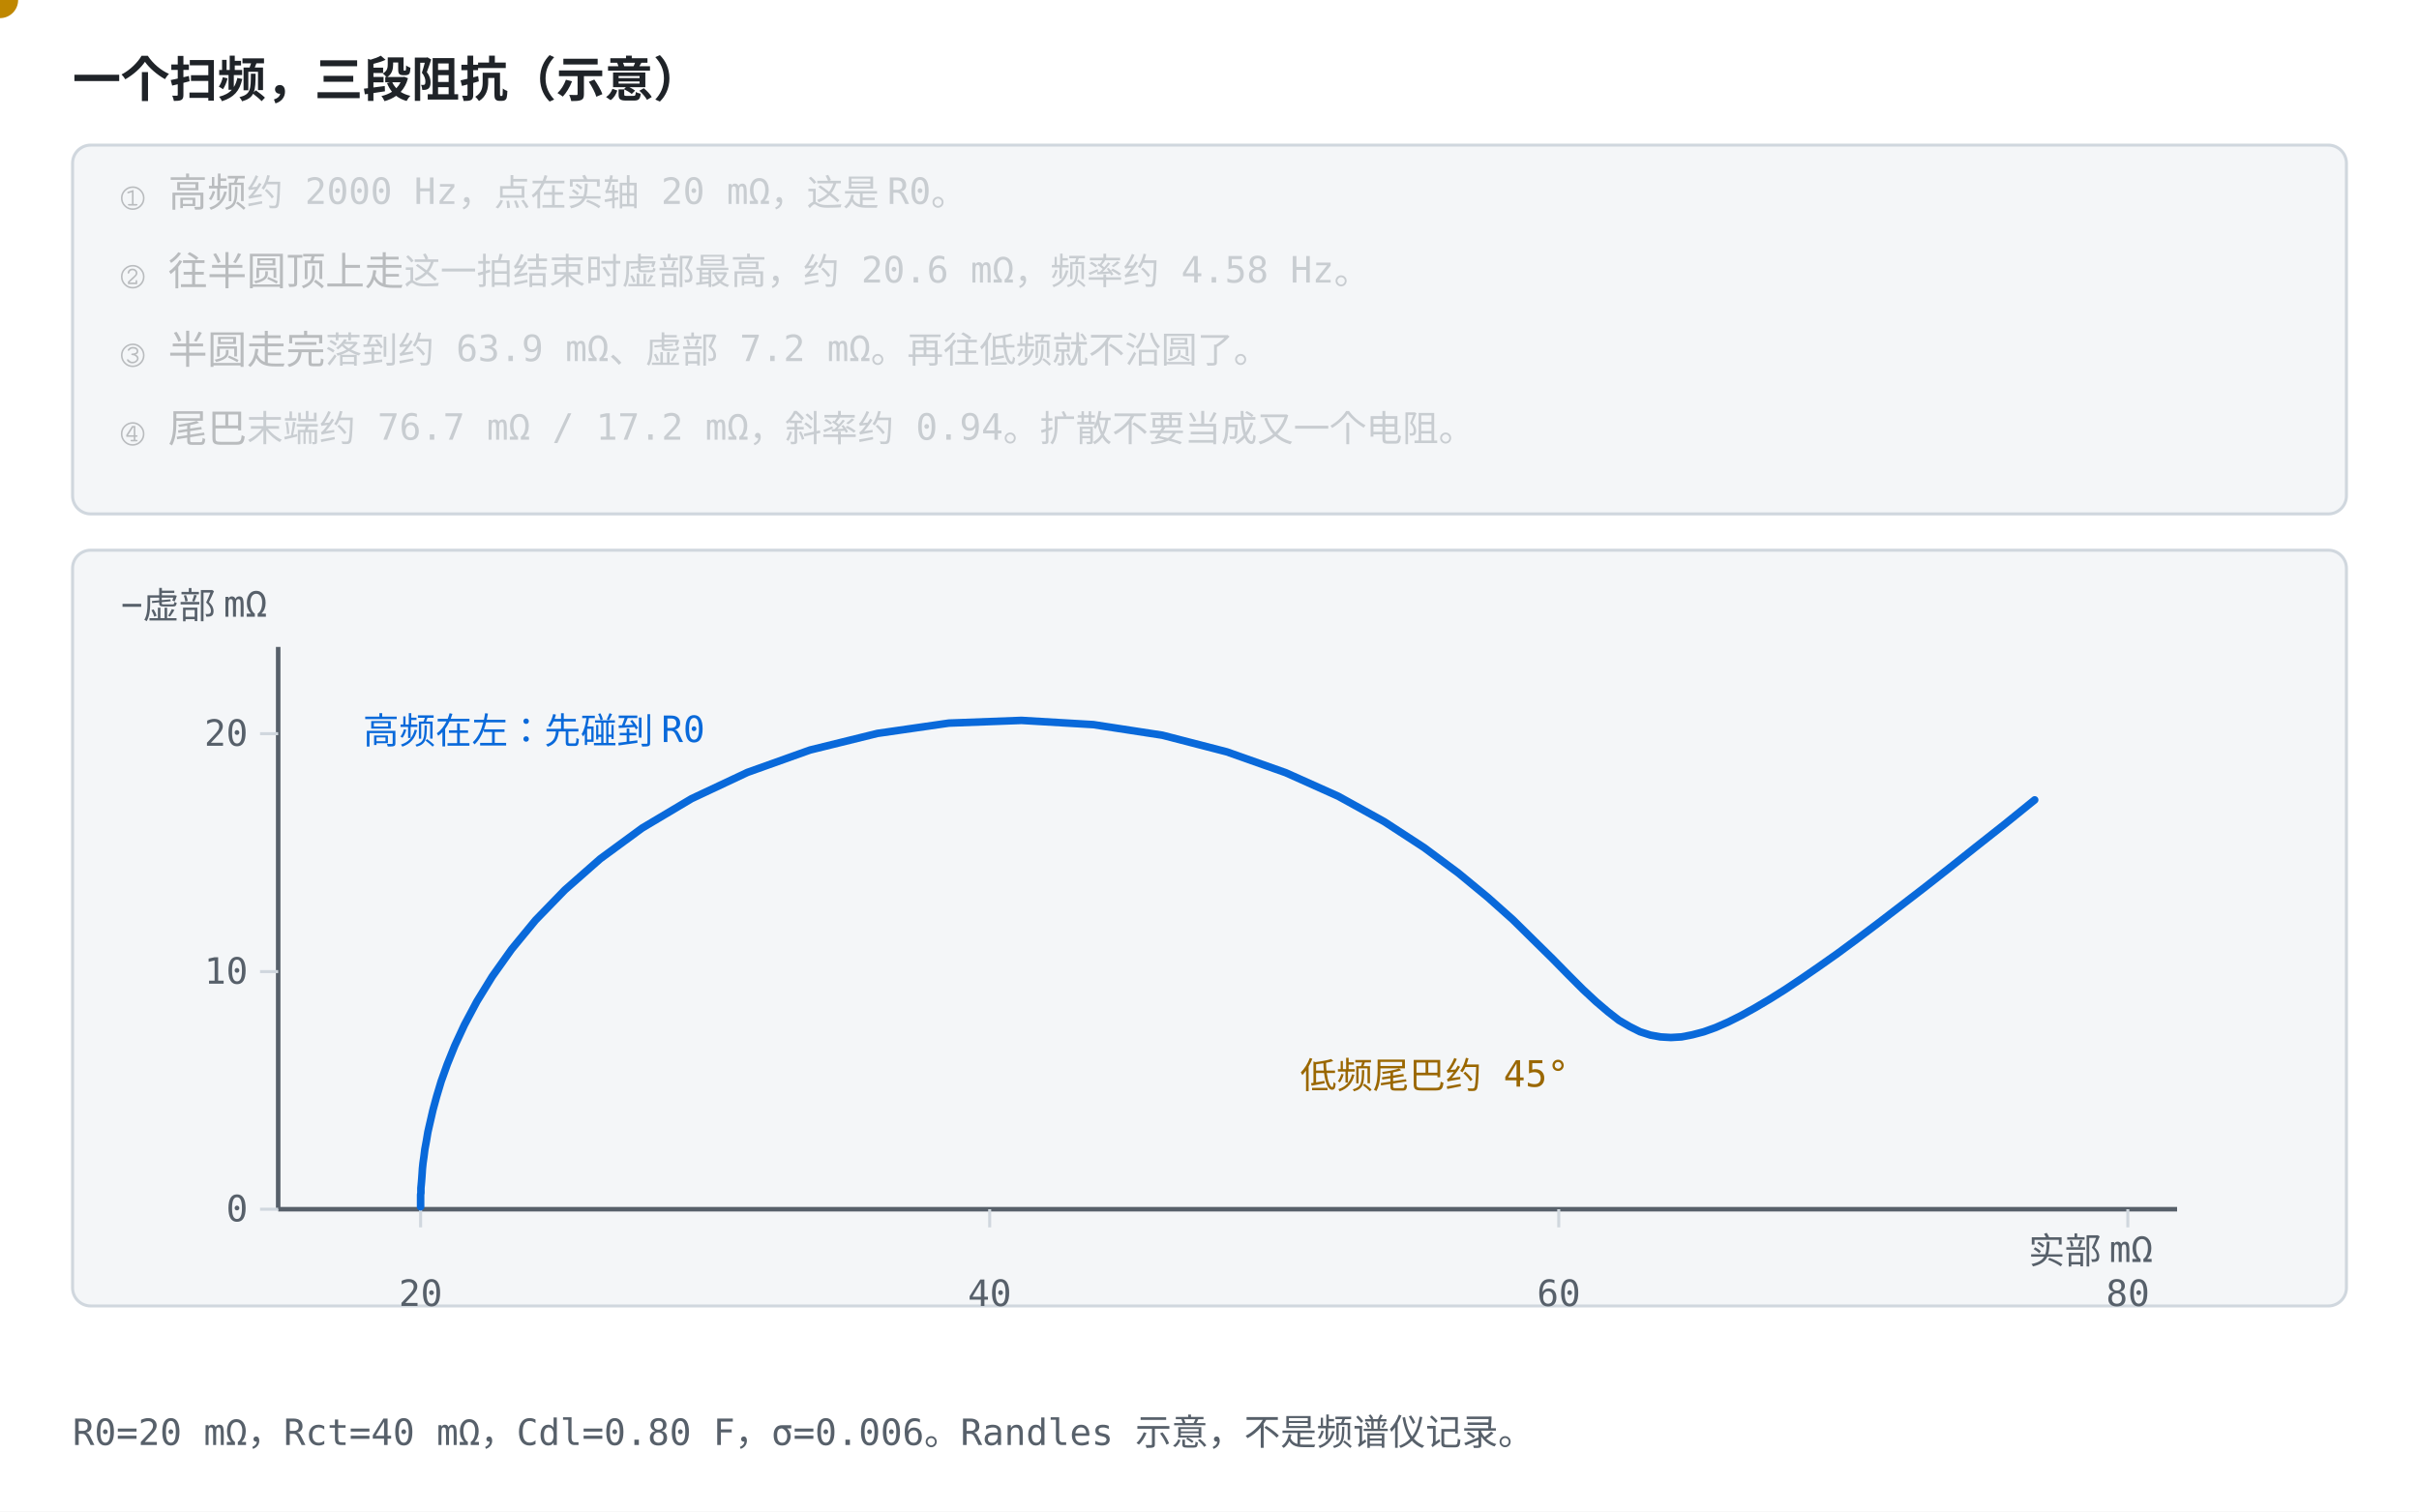
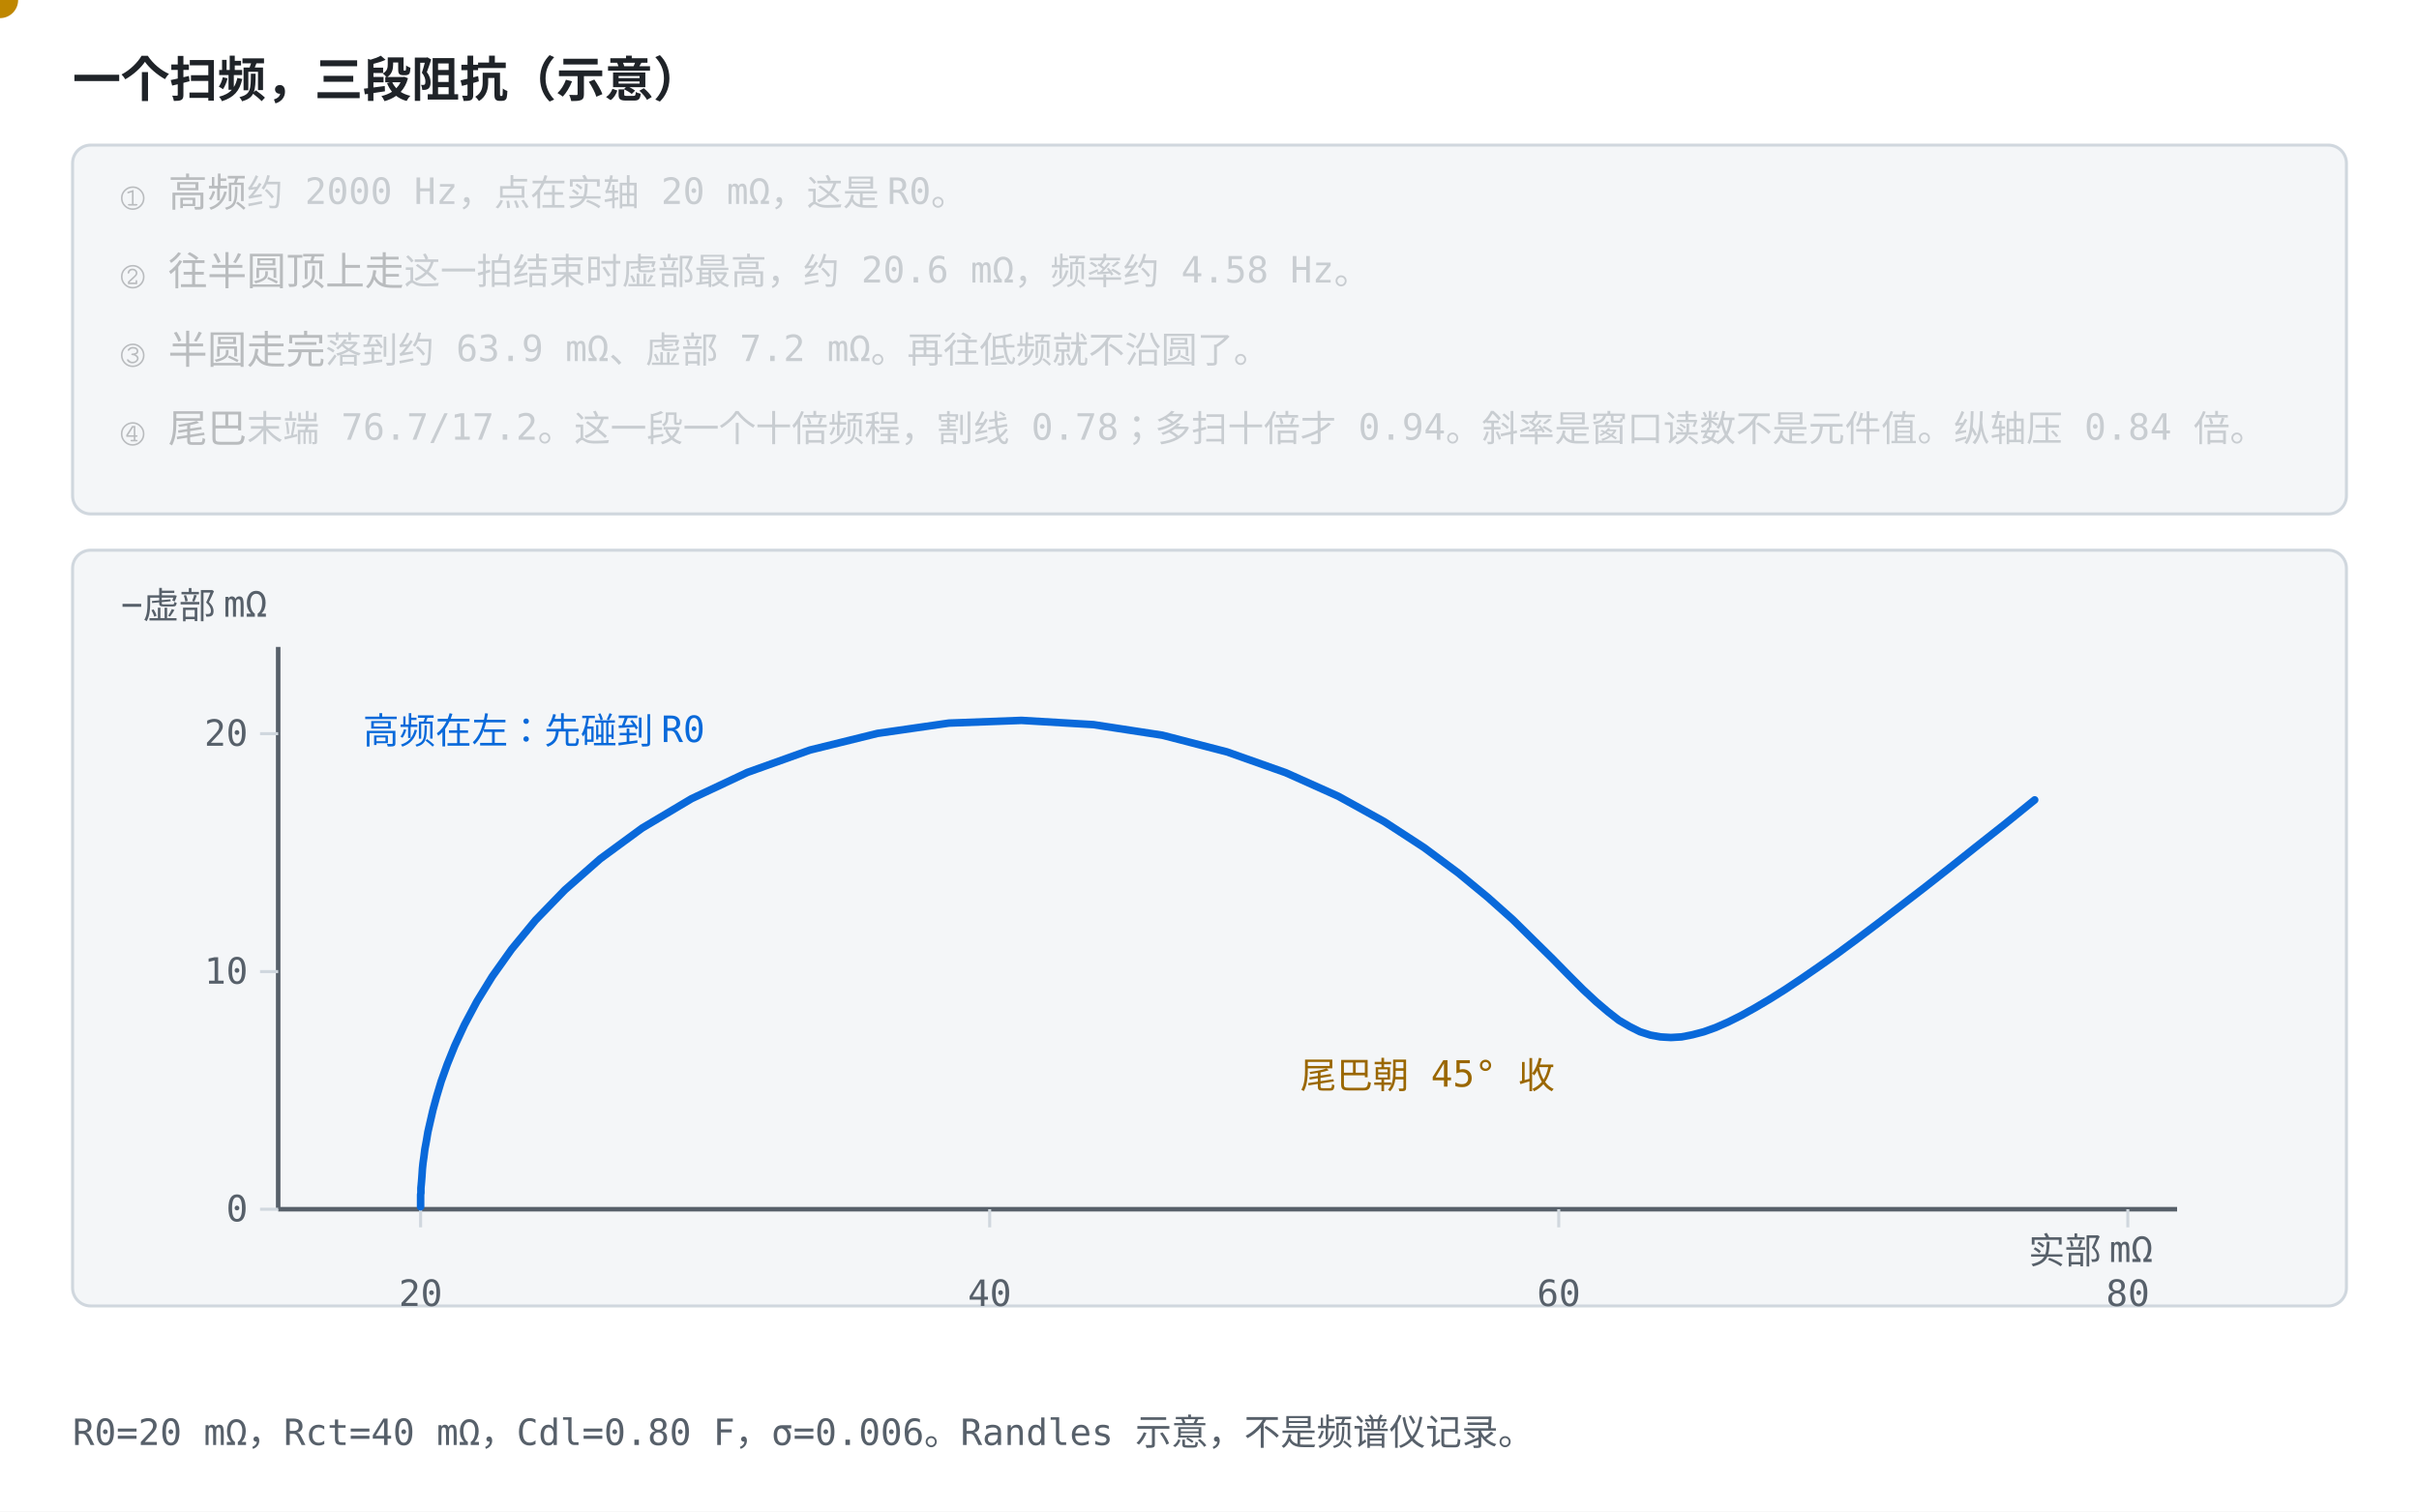
<svg xmlns="http://www.w3.org/2000/svg" role="img" viewBox="0 0 800 500" font-family="ui-monospace, Consolas, monospace">
  <style>
    .bg { fill: #ffffff; }
    .panel { fill: #f4f6f8; stroke: #d0d7de; }
    .axis { stroke: #57606a; stroke-width: 1.5; fill: none; }
    .grid { stroke: #d0d7de; stroke-width: 1; fill: none; }
    .txt { fill: #1f2328; font-size: 13px; }
    .small { fill: #57606a; font-size: 12px; }
    .title { fill: #1f2328; font-size: 16px; font-weight: bold; }
    .hi { fill: #0969da; }
    .warn { fill: #cf222e; }
    .ok { fill: #1a7f37; }
    .gold { fill: #9a6700; }
    .lineb { stroke: #0969da; stroke-width: 2.5; fill: none; }
    .liner { stroke: #cf222e; stroke-width: 2.5; fill: none; }
    .lineg { stroke: #1a7f37; stroke-width: 2.5; fill: none; }
    .liney { stroke: #bf8700; stroke-width: 2.2; fill: none; stroke-dasharray: 6 4; }
    .dotb { fill: #0969da; }
    .dotr { fill: #cf222e; }
    .dotg { fill: #1a7f37; }
    .doty { fill: #bf8700; }
    .boxb { fill: #ddf4ff; stroke: #0969da; }
    .boxr { fill: #ffebe9; stroke: #cf222e; }
    @media (prefers-color-scheme: dark) {
      .bg { fill: #0d1117; }
      .panel { fill: #161b22; stroke: #30363d; }
      .axis { stroke: #8b949e; }
      .grid { stroke: #30363d; }
      .txt { fill: #e6edf3; }
      .small { fill: #8b949e; }
      .title { fill: #e6edf3; }
      .hi { fill: #4493f8; }
      .warn { fill: #ff7b72; }
      .ok { fill: #3fb950; }
      .gold { fill: #d29922; }
      .lineb { stroke: #4493f8; }
      .liner { stroke: #ff7b72; }
      .lineg { stroke: #3fb950; }
      .liney { stroke: #d29922; }
      .dotb { fill: #4493f8; }
      .dotr { fill: #ff7b72; }
      .dotg { fill: #3fb950; }
      .doty { fill: #d29922; }
      .boxb { fill: #12233a; stroke: #4493f8; }
      .boxr { fill: #3d1214; stroke: #ff7b72; }
    }
  </style>
  <rect class="bg" width="800" height="500" />
  <text class="title" x="24" y="32">一个扫频，三段阻抗（示意）</text>
  <rect class="panel" x="24" y="48" width="752" height="122" rx="6" />
  <text class="txt" x="40" y="68" opacity="0.28">① 高频<tspan class="small">　约 2000 Hz，点在实轴 20 mΩ，这是 R0。</tspan>
    <animate attributeName="opacity" values="1;1;0.28;0.28;0.28;0.28;0.28;0.28" keyTimes="0;0.249;0.25;0.499;0.5;0.749;0.75;1" dur="12s" repeatCount="indefinite" />
  </text>
  <text class="txt" x="40" y="94" opacity="0.28">② 往半圆顶上走<tspan class="small">　这一拍结束时虚部最高，约 20.6 mΩ，频率约 4.58 Hz。</tspan>
    <animate attributeName="opacity" values="0.28;0.28;1;1;0.28;0.28;0.28;0.28" keyTimes="0;0.249;0.25;0.499;0.5;0.749;0.75;1" dur="12s" repeatCount="indefinite" />
  </text>
  <text class="txt" x="40" y="120" opacity="0.28">③ 半圆走完<tspan class="small">　落到约 63.9 mΩ、虚部 7.2 mΩ。再往低频就不沿圆了。</tspan>
    <animate attributeName="opacity" values="0.28;0.28;0.28;0.28;1;1;0.28;0.28" keyTimes="0;0.249;0.25;0.499;0.5;0.749;0.75;1" dur="12s" repeatCount="indefinite" />
  </text>
-   <text class="txt" x="40" y="146" opacity="0.28">④ 尾巴<tspan class="small">　末端约 76.7 mΩ / 17.2 mΩ，斜率约 0.94。扩散不要当成又一个电阻。</tspan>
+   <text class="txt" x="40" y="146" opacity="0.28">④ 尾巴<tspan class="small">　末端 76.7/17.2。这一段一个十倍频程，割线 0.78；多扫十倍才 0.94。斜率是窗口读数不是元件值。纵轴压 0.84 倍。</tspan>
    <animate attributeName="opacity" values="0.28;0.28;0.28;0.28;0.28;0.28;1;1" keyTimes="0;0.249;0.25;0.499;0.5;0.749;0.75;1" dur="12s" repeatCount="indefinite" />
  </text>
  <rect class="panel" x="24" y="182" width="752" height="250" rx="6" />
  <text class="small" x="40" y="204">−虚部 mΩ</text>
  <line class="axis" x1="92.0" y1="214.0" x2="92.0" y2="400.0" />
  <line class="axis" x1="92.0" y1="400.0" x2="720.0" y2="400.0" />
  <text class="small" x="712.0" y="418" text-anchor="end">实部 mΩ</text>
  <line class="grid" x1="139.1" y1="400.0" x2="139.1" y2="406.0" />
  <text class="small" x="139.1" y="432" text-anchor="middle">20</text>
  <line class="grid" x1="327.3" y1="400.0" x2="327.3" y2="406.0" />
  <text class="small" x="327.3" y="432" text-anchor="middle">40</text>
  <line class="grid" x1="515.5" y1="400.0" x2="515.5" y2="406.0" />
  <text class="small" x="515.5" y="432" text-anchor="middle">60</text>
  <line class="grid" x1="703.7" y1="400.0" x2="703.7" y2="406.0" />
  <text class="small" x="703.7" y="432" text-anchor="middle">80</text>
  <line class="grid" x1="86.0" y1="400.0" x2="92.0" y2="400.0" />
  <text class="small" x="82.0" y="404.0" text-anchor="end">0</text>
  <line class="grid" x1="86.0" y1="321.4" x2="92.0" y2="321.4" />
  <text class="small" x="82.0" y="325.4" text-anchor="end">10</text>
  <line class="grid" x1="86.0" y1="242.7" x2="92.0" y2="242.7" />
  <text class="small" x="82.0" y="246.7" text-anchor="end">20</text>
  <polyline class="lineb" points="139.1,399.2 139.1,399.1 139.1,399.0 139.1,398.8 139.1,398.7 139.1,398.5 139.1,398.3 139.1,398.1 139.1,397.8 139.1,397.5 139.1,397.1 139.1,396.8 139.1,396.3 139.1,395.8 139.1,395.2 139.2,394.6 139.2,393.8 139.2,393.0 139.3,392.0 139.4,390.9 139.5,389.6 139.6,388.2 139.7,386.6 139.9,384.7 140.2,382.6 140.5,380.2 141.0,377.5 141.5,374.5 142.3,371.0 143.2,367.1 144.4,362.7 145.9,357.7 147.9,352.1 150.4,345.9 153.6,339.0 157.7,331.3 162.8,323.0 169.2,314.0 177.1,304.4 186.8,294.4 198.5,284.1 212.4,273.9 228.7,264.2 247.2,255.5 267.9,248.1 290.2,242.6 313.8,239.2 337.8,238.3 361.6,239.7 384.4,243.2 405.7,248.7 425.2,255.6 442.6,263.4 457.8,271.8 471.0,280.4 482.3,288.8 492.0,296.8 500.3,304.2 507.3,311.1 513.5,317.2 518.8,322.6 523.5,327.3 527.8,331.3 531.8,334.7 535.4,337.5 539.0,339.6 542.4,341.3 545.8,342.4 549.1,343.0 552.6,343.2 556.1,343.0 559.7,342.3 563.5,341.3 567.4,339.9 571.5,338.1 575.9,335.9 580.4,333.4 585.3,330.5 590.4,327.3 595.8,323.7 601.6,319.7 607.7,315.4 614.2,310.6 621.1,305.4 628.4,299.8 636.2,293.8 644.6,287.2 653.4,280.2 662.9,272.7 672.9,264.6" stroke-linejoin="round" stroke-linecap="round" />
  <text class="hi" x="120" y="246">高频在左：先碰到 R0</text>
-   <text class="gold" x="430" y="360">低频尾巴约 45°</text>
+   <text class="gold" x="430" y="360">尾巴朝 45° 收</text>
  <circle class="doty" r="6">
    <animate attributeName="cx" values="139.1;139.1;139.1;139.5;141.5;153.6;198.5;337.8;442.6;507.3;535.4;552.6;571.5;595.8;628.4;672.9" keyTimes="0;0.071;0.143;0.214;0.286;0.357;0.429;0.5;0.562;0.625;0.688;0.75;0.812;0.875;0.938;1" dur="12s" repeatCount="indefinite" />
    <animate attributeName="cy" values="399.2;398.1;395.8;389.6;374.5;339.0;284.1;238.3;263.4;311.1;337.5;343.2;338.1;323.7;299.8;264.6" keyTimes="0;0.071;0.143;0.214;0.286;0.357;0.429;0.5;0.562;0.625;0.688;0.75;0.812;0.875;0.938;1" dur="12s" repeatCount="indefinite" />
  </circle>
  <text class="small" x="24" y="478">R0=20 mΩ，Rct=40 mΩ，Cdl=0.80 F，σ=0.006。Randles 示意，不是频谱仪记录。</text>
</svg>
